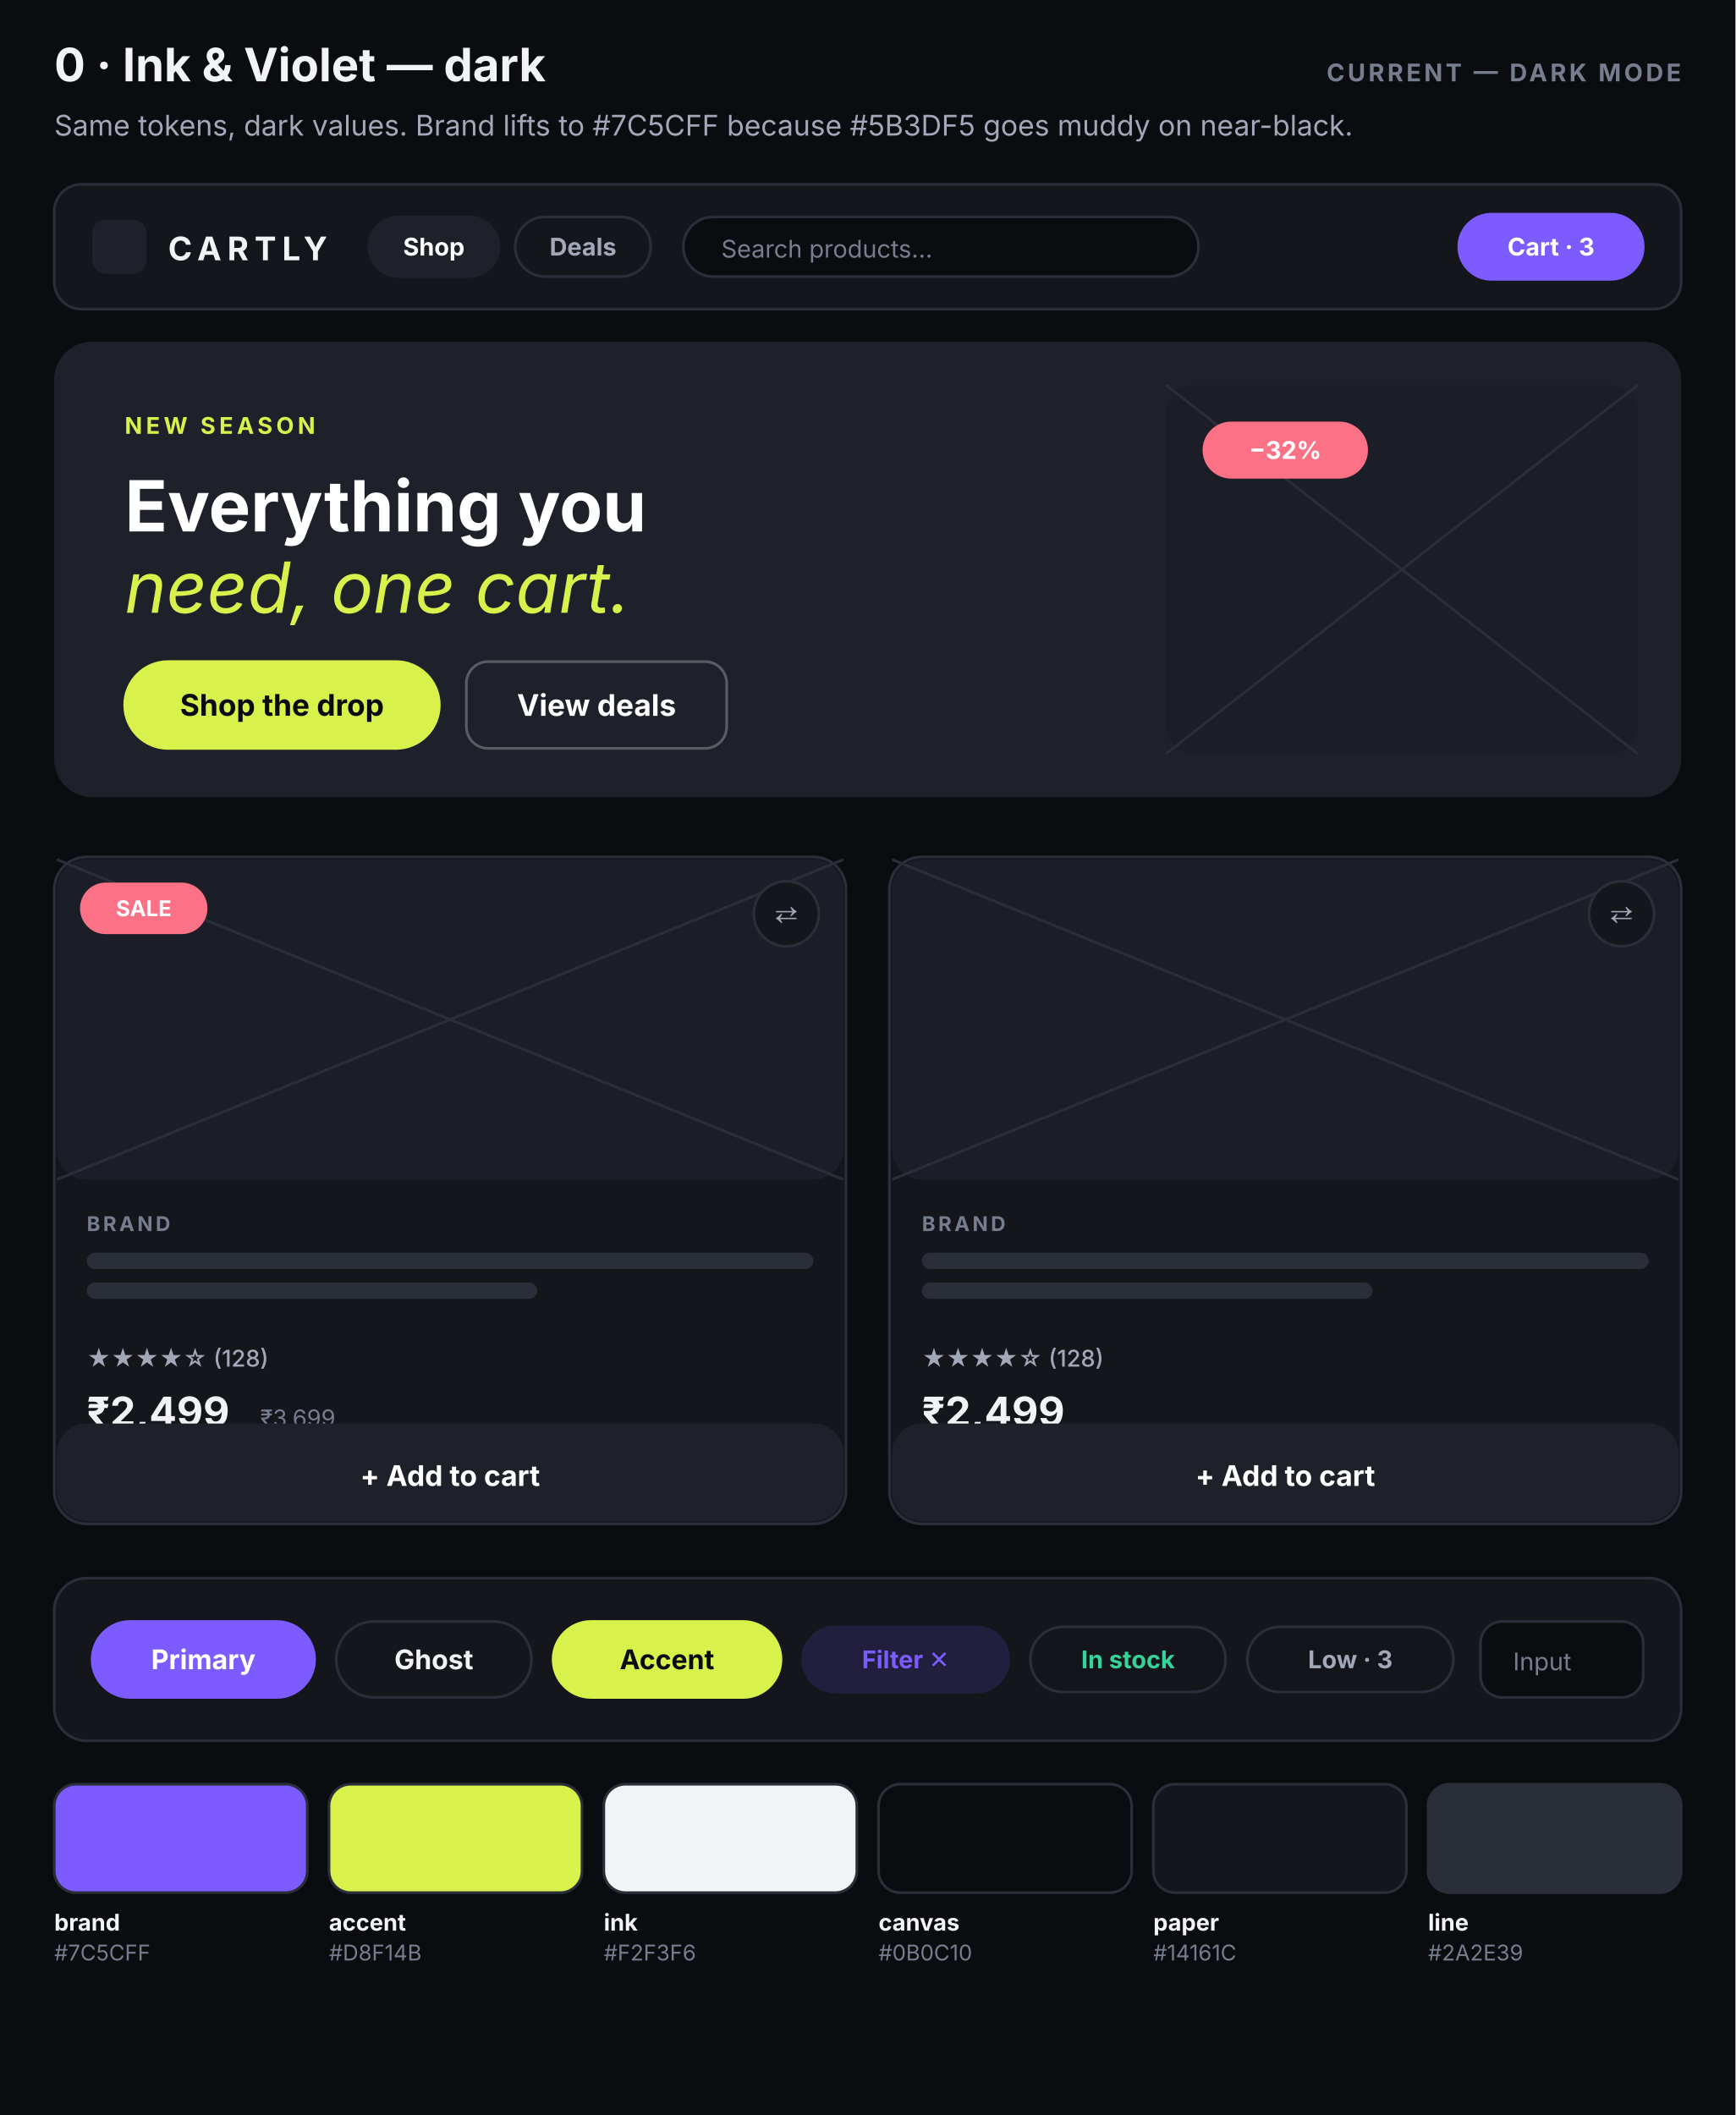
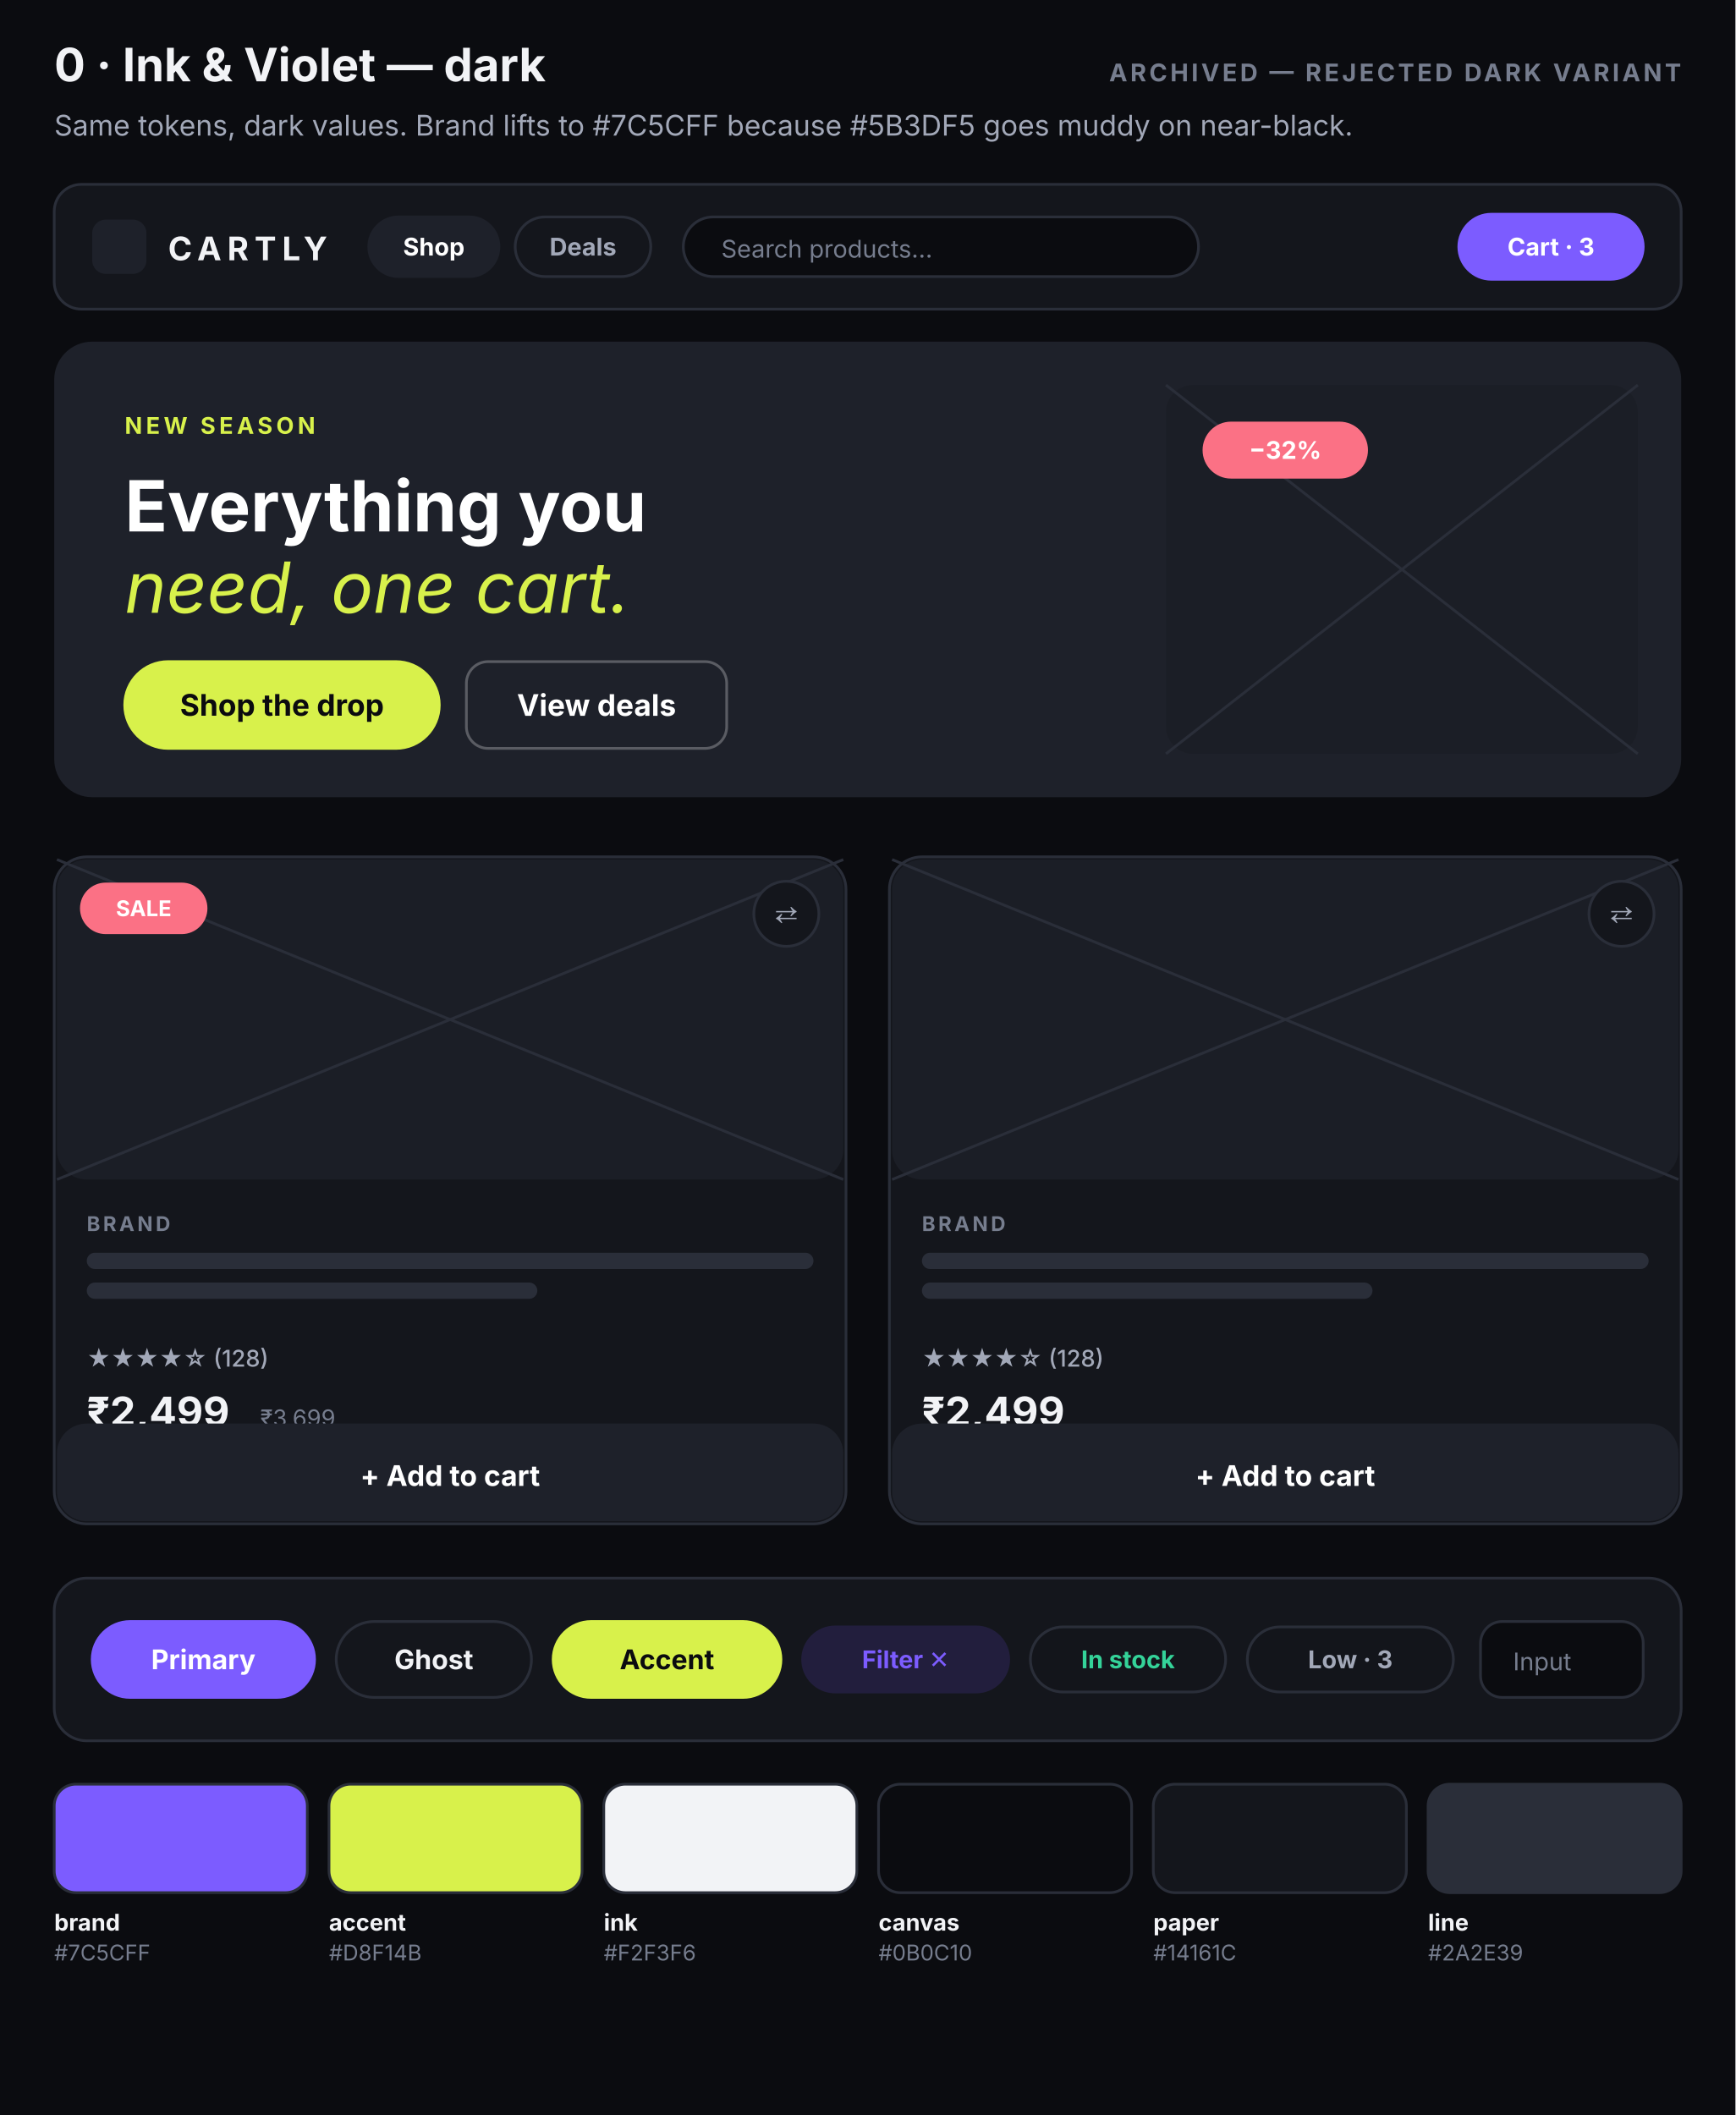
<svg xmlns="http://www.w3.org/2000/svg" width="640" height="780" viewBox="0 0 640 780">
  <rect x="0" y="0" width="640" height="780" rx="0" fill="#0B0C10" />
  <text x="20" y="30" font-family="Inter, 'Helvetica Neue', Arial, sans-serif" font-size="17" font-weight="700" fill="#F2F3F6" text-anchor="start">0 · Ink &amp; Violet — dark</text>
-   <text x="620" y="30" font-family="Inter, 'Helvetica Neue', Arial, sans-serif" font-size="9" font-weight="700" fill="#767D8E" text-anchor="end" letter-spacing="0.12em">CURRENT — DARK MODE</text>
+   <text x="620" y="30" font-family="Inter, 'Helvetica Neue', Arial, sans-serif" font-size="9" font-weight="700" fill="#767D8E" text-anchor="end" letter-spacing="0.12em">ARCHIVED — REJECTED DARK VARIANT</text>
  <text x="20" y="50" font-family="Inter, 'Helvetica Neue', Arial, sans-serif" font-size="10.5" font-weight="400" fill="#A2A8B8" text-anchor="start">Same tokens, dark values. Brand lifts to #7C5CFF because #5B3DF5 goes muddy on near-black.</text>
  <rect x="20" y="68" width="600" height="46" rx="10" fill="#14161C" stroke="#2A2E39" />
  <rect x="34" y="81" width="20" height="20" rx="5" fill="#1E212A" />
  <text x="62" y="96" font-family="Inter, 'Helvetica Neue', Arial, sans-serif" font-size="12" font-weight="700" fill="#F2F3F6" text-anchor="start" letter-spacing="0.18em">CARTLY</text>
  <rect x="136" y="80" width="48" height="22" rx="11" fill="#1E212A" stroke="#1E212A" />
  <text x="160" y="94.24" font-family="Inter, 'Helvetica Neue', Arial, sans-serif" font-size="9" font-weight="700" fill="#FFFFFF" text-anchor="middle">Shop</text>
  <rect x="190" y="80" width="50" height="22" rx="11" fill="#14161C" stroke="#2A2E39" />
  <text x="215" y="94.24" font-family="Inter, 'Helvetica Neue', Arial, sans-serif" font-size="9" font-weight="700" fill="#A2A8B8" text-anchor="middle">Deals</text>
  <rect x="252" y="80" width="190" height="22" rx="11" fill="#0B0C10" stroke="#2A2E39" />
  <text x="266" y="95" font-family="Inter, 'Helvetica Neue', Arial, sans-serif" font-size="9" font-weight="400" fill="#767D8E" text-anchor="start">Search products…</text>
  <rect x="538" y="79" width="68" height="24" rx="12" fill="#7C5CFF" stroke="#7C5CFF" />
  <text x="572" y="94.24" font-family="Inter, 'Helvetica Neue', Arial, sans-serif" font-size="9" font-weight="700" fill="#FFFFFF" text-anchor="middle">Cart · 3</text>
  <rect x="20" y="126" width="600" height="168" rx="14" fill="#1E212A" />
  <text x="46" y="160" font-family="Inter, 'Helvetica Neue', Arial, sans-serif" font-size="8.5" font-weight="700" fill="#D8F14B" text-anchor="start" letter-spacing="0.16em">NEW SEASON</text>
  <text x="46" y="196" font-family="Inter, 'Helvetica Neue', Arial, sans-serif" font-size="26" font-weight="700" fill="#FFFFFF" text-anchor="start">Everything you</text>
  <text x="46" y="226" font-family="Inter, 'Helvetica Neue', Arial, sans-serif" font-size="26" font-weight="400" fill="#D8F14B" text-anchor="start" font-style="italic">need, one cart.</text>
  <rect x="46" y="244" width="116" height="32" rx="16" fill="#D8F14B" stroke="#D8F14B" />
  <text x="104" y="263.96" font-family="Inter, 'Helvetica Neue', Arial, sans-serif" font-size="11" font-weight="700" fill="#0B0B0F" text-anchor="middle">Shop the drop</text>
  <rect x="172" y="244" width="96" height="32" rx="8" fill="none" stroke="#FFFFFF44" />
  <text x="220" y="264" font-family="Inter, 'Helvetica Neue', Arial, sans-serif" font-size="11" font-weight="700" fill="#FFFFFF" text-anchor="middle">View deals</text>
  <rect x="430" y="142" width="174" height="136" rx="10" fill="#1B1E26" />
  <path d="M430 278 L604 142" stroke="#2A2E39" stroke-width="1" />
  <path d="M430 142 L604 278" stroke="#2A2E39" stroke-width="1" />
  <rect x="444" y="156" width="60" height="20" rx="10" fill="#FB7185" stroke="#FB7185" />
  <text x="474" y="169.24" font-family="Inter, 'Helvetica Neue', Arial, sans-serif" font-size="9" font-weight="700" fill="#FFFFFF" text-anchor="middle">−32%</text>
  <rect x="20" y="316" width="292" height="246" rx="12" fill="#14161C" stroke="#2A2E39" />
  <rect x="21" y="317" width="290" height="118" rx="11" fill="#1B1E26" />
  <path d="M21 435 L311 317" stroke="#2A2E39" stroke-width="1" />
  <path d="M21 317 L311 435" stroke="#2A2E39" stroke-width="1" />
  <rect x="30" y="326" width="46" height="18" rx="9" fill="#FB7185" stroke="#FB7185" />
  <text x="53" y="337.88" font-family="Inter, 'Helvetica Neue', Arial, sans-serif" font-size="8" font-weight="700" fill="#FFFFFF" text-anchor="middle">SALE</text>
  <rect x="278" y="325" width="24" height="24" rx="12" fill="#14161C" stroke="#2A2E39" />
  <text x="290" y="341" font-family="Inter, 'Helvetica Neue', Arial, sans-serif" font-size="10" font-weight="500" fill="#A2A8B8" text-anchor="middle">⇄</text>
  <text x="32" y="454" font-family="Inter, 'Helvetica Neue', Arial, sans-serif" font-size="7.5" font-weight="700" fill="#767D8E" text-anchor="start" letter-spacing="0.14em">BRAND</text>
  <rect x="32" y="462" width="268" height="6" rx="3" fill="#2A2E39" />
  <rect x="32" y="473" width="166.16" height="6" rx="3" fill="#2A2E39" />
  <text x="32" y="504" font-family="Inter, 'Helvetica Neue', Arial, sans-serif" font-size="8.5" font-weight="500" fill="#A2A8B8" text-anchor="start">★★★★☆ (128)</text>
  <text x="32" y="526" font-family="Inter, 'Helvetica Neue', Arial, sans-serif" font-size="15" font-weight="700" fill="#F2F3F6" text-anchor="start">₹2,499</text>
  <text x="96" y="526" font-family="Inter, 'Helvetica Neue', Arial, sans-serif" font-size="8.5" font-weight="400" fill="#767D8E" text-anchor="start">₹3,699</text>
  <rect x="21" y="525" width="290" height="36" rx="11" fill="#1E212A" />
  <text x="166" y="548" font-family="Inter, 'Helvetica Neue', Arial, sans-serif" font-size="10.5" font-weight="700" fill="#FFFFFF" text-anchor="middle">+  Add to cart</text>
  <rect x="328" y="316" width="292" height="246" rx="12" fill="#14161C" stroke="#2A2E39" />
  <rect x="329" y="317" width="290" height="118" rx="11" fill="#1B1E26" />
  <path d="M329 435 L619 317" stroke="#2A2E39" stroke-width="1" />
  <path d="M329 317 L619 435" stroke="#2A2E39" stroke-width="1" />
  <rect x="586" y="325" width="24" height="24" rx="12" fill="#14161C" stroke="#2A2E39" />
  <text x="598" y="341" font-family="Inter, 'Helvetica Neue', Arial, sans-serif" font-size="10" font-weight="500" fill="#A2A8B8" text-anchor="middle">⇄</text>
  <text x="340" y="454" font-family="Inter, 'Helvetica Neue', Arial, sans-serif" font-size="7.5" font-weight="700" fill="#767D8E" text-anchor="start" letter-spacing="0.14em">BRAND</text>
  <rect x="340" y="462" width="268" height="6" rx="3" fill="#2A2E39" />
  <rect x="340" y="473" width="166.16" height="6" rx="3" fill="#2A2E39" />
  <text x="340" y="504" font-family="Inter, 'Helvetica Neue', Arial, sans-serif" font-size="8.5" font-weight="500" fill="#A2A8B8" text-anchor="start">★★★★☆ (128)</text>
  <text x="340" y="526" font-family="Inter, 'Helvetica Neue', Arial, sans-serif" font-size="15" font-weight="700" fill="#F2F3F6" text-anchor="start">₹2,499</text>
  <rect x="329" y="525" width="290" height="36" rx="11" fill="#1E212A" />
  <text x="474" y="548" font-family="Inter, 'Helvetica Neue', Arial, sans-serif" font-size="10.5" font-weight="700" fill="#FFFFFF" text-anchor="middle">+  Add to cart</text>
  <rect x="20" y="582" width="600" height="60" rx="12" fill="#14161C" stroke="#2A2E39" />
  <rect x="34" y="598" width="82" height="28" rx="14" fill="#7C5CFF" stroke="#7C5CFF" />
  <text x="75" y="615.6" font-family="Inter, 'Helvetica Neue', Arial, sans-serif" font-size="10" font-weight="700" fill="#FFFFFF" text-anchor="middle">Primary</text>
  <rect x="124" y="598" width="72" height="28" rx="14" fill="#14161C" stroke="#2A2E39" />
  <text x="160" y="615.6" font-family="Inter, 'Helvetica Neue', Arial, sans-serif" font-size="10" font-weight="700" fill="#F2F3F6" text-anchor="middle">Ghost</text>
  <rect x="204" y="598" width="84" height="28" rx="14" fill="#D8F14B" stroke="#D8F14B" />
  <text x="246" y="615.6" font-family="Inter, 'Helvetica Neue', Arial, sans-serif" font-size="10" font-weight="700" fill="#0B0B0F" text-anchor="middle">Accent</text>
  <rect x="296" y="600" width="76" height="24" rx="12" fill="#221E3D" stroke="#221E3D" />
  <text x="334" y="615.24" font-family="Inter, 'Helvetica Neue', Arial, sans-serif" font-size="9" font-weight="700" fill="#7C5CFF" text-anchor="middle">Filter ✕</text>
  <rect x="380" y="600" width="72" height="24" rx="12" fill="#00000008" stroke="#2A2E39" />
  <text x="416" y="615.24" font-family="Inter, 'Helvetica Neue', Arial, sans-serif" font-size="9" font-weight="700" fill="#34D399" text-anchor="middle">In stock</text>
  <rect x="460" y="600" width="76" height="24" rx="12" fill="#00000008" stroke="#2A2E39" />
  <text x="498" y="615.24" font-family="Inter, 'Helvetica Neue', Arial, sans-serif" font-size="9" font-weight="700" fill="#A2A8B8" text-anchor="middle">Low · 3</text>
  <rect x="546" y="598" width="60" height="28" rx="8" fill="#0B0C10" stroke="#2A2E39" />
  <text x="558" y="616" font-family="Inter, 'Helvetica Neue', Arial, sans-serif" font-size="9" font-weight="400" fill="#767D8E" text-anchor="start">Input</text>
  <rect x="20" y="658" width="93.333" height="40" rx="8" fill="#7C5CFF" stroke="#2A2E39" />
  <text x="20" y="712" font-family="Inter, 'Helvetica Neue', Arial, sans-serif" font-size="8.5" font-weight="700" fill="#F2F3F6" text-anchor="start">brand</text>
  <text x="20" y="723" font-family="Inter, 'Helvetica Neue', Arial, sans-serif" font-size="8" font-weight="400" fill="#767D8E" text-anchor="start">#7C5CFF</text>
  <rect x="121.333" y="658" width="93.333" height="40" rx="8" fill="#D8F14B" stroke="#2A2E39" />
  <text x="121.333" y="712" font-family="Inter, 'Helvetica Neue', Arial, sans-serif" font-size="8.5" font-weight="700" fill="#F2F3F6" text-anchor="start">accent</text>
  <text x="121.333" y="723" font-family="Inter, 'Helvetica Neue', Arial, sans-serif" font-size="8" font-weight="400" fill="#767D8E" text-anchor="start">#D8F14B</text>
  <rect x="222.667" y="658" width="93.333" height="40" rx="8" fill="#F2F3F6" stroke="#2A2E39" />
  <text x="222.667" y="712" font-family="Inter, 'Helvetica Neue', Arial, sans-serif" font-size="8.5" font-weight="700" fill="#F2F3F6" text-anchor="start">ink</text>
  <text x="222.667" y="723" font-family="Inter, 'Helvetica Neue', Arial, sans-serif" font-size="8" font-weight="400" fill="#767D8E" text-anchor="start">#F2F3F6</text>
  <rect x="324" y="658" width="93.333" height="40" rx="8" fill="#0B0C10" stroke="#2A2E39" />
  <text x="324" y="712" font-family="Inter, 'Helvetica Neue', Arial, sans-serif" font-size="8.5" font-weight="700" fill="#F2F3F6" text-anchor="start">canvas</text>
  <text x="324" y="723" font-family="Inter, 'Helvetica Neue', Arial, sans-serif" font-size="8" font-weight="400" fill="#767D8E" text-anchor="start">#0B0C10</text>
  <rect x="425.333" y="658" width="93.333" height="40" rx="8" fill="#14161C" stroke="#2A2E39" />
  <text x="425.333" y="712" font-family="Inter, 'Helvetica Neue', Arial, sans-serif" font-size="8.5" font-weight="700" fill="#F2F3F6" text-anchor="start">paper</text>
  <text x="425.333" y="723" font-family="Inter, 'Helvetica Neue', Arial, sans-serif" font-size="8" font-weight="400" fill="#767D8E" text-anchor="start">#14161C</text>
  <rect x="526.667" y="658" width="93.333" height="40" rx="8" fill="#2A2E39" stroke="#2A2E39" />
  <text x="526.667" y="712" font-family="Inter, 'Helvetica Neue', Arial, sans-serif" font-size="8.5" font-weight="700" fill="#F2F3F6" text-anchor="start">line</text>
  <text x="526.667" y="723" font-family="Inter, 'Helvetica Neue', Arial, sans-serif" font-size="8" font-weight="400" fill="#767D8E" text-anchor="start">#2A2E39</text>
</svg>
